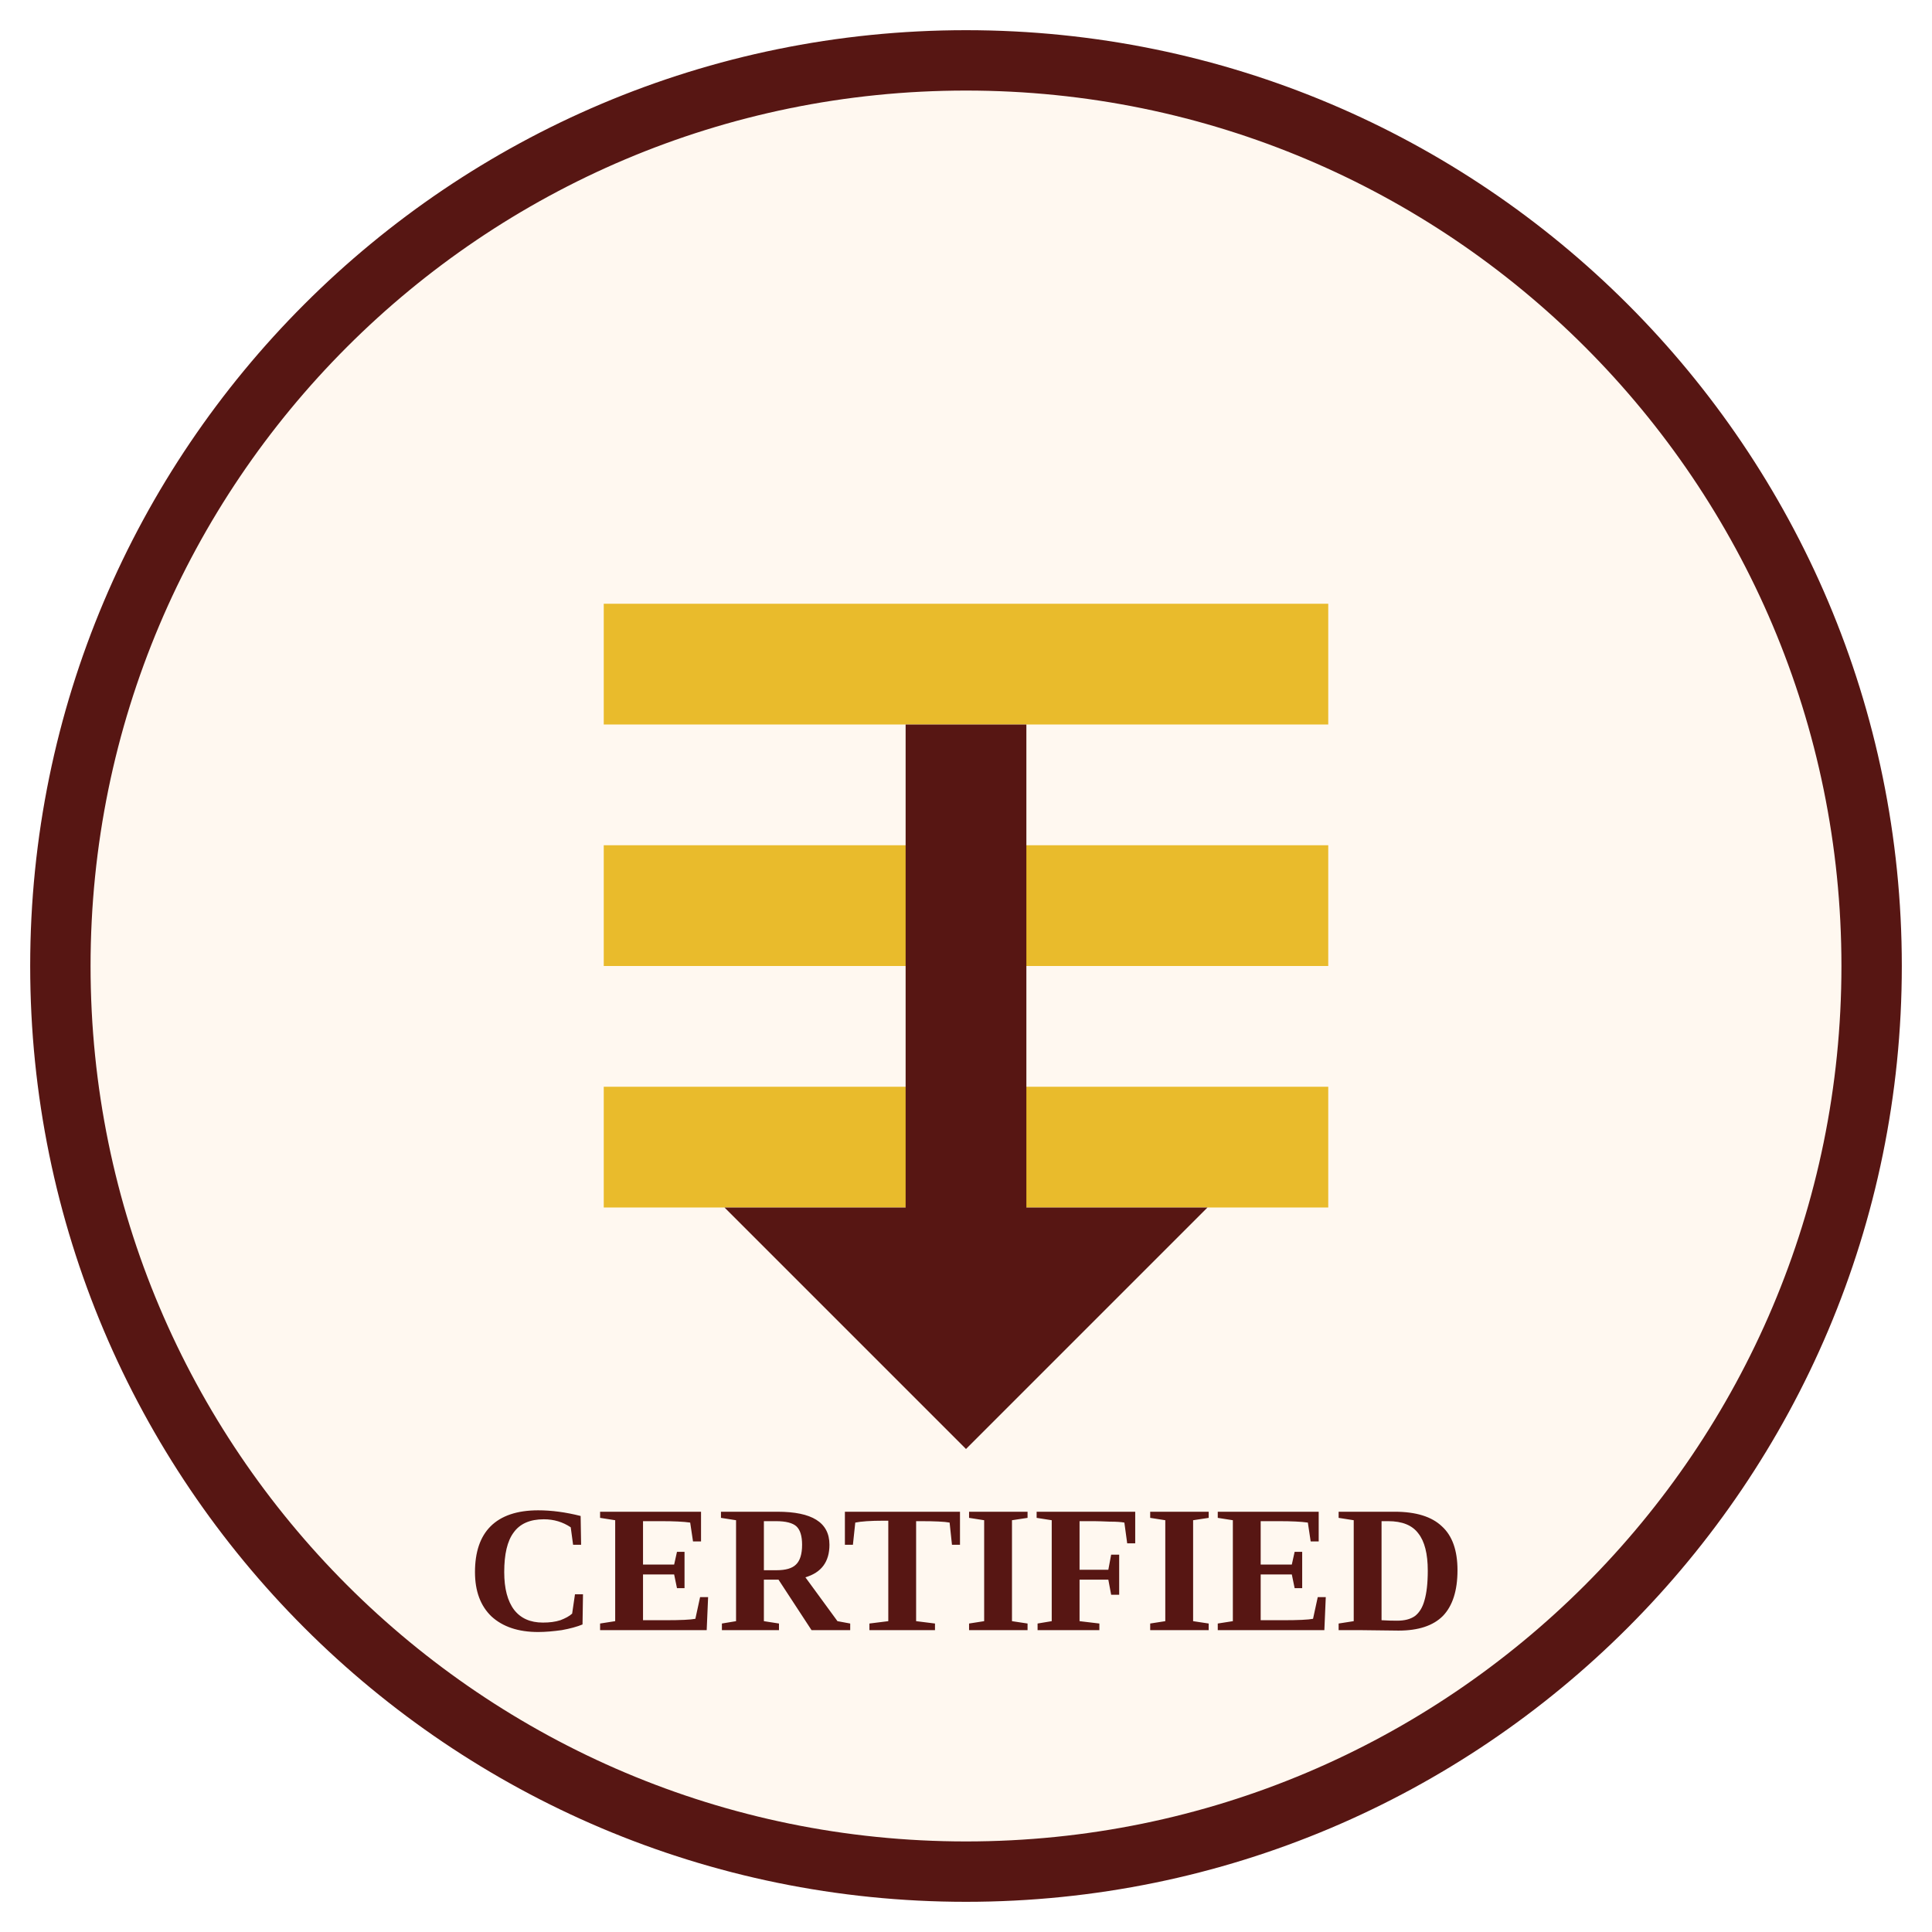
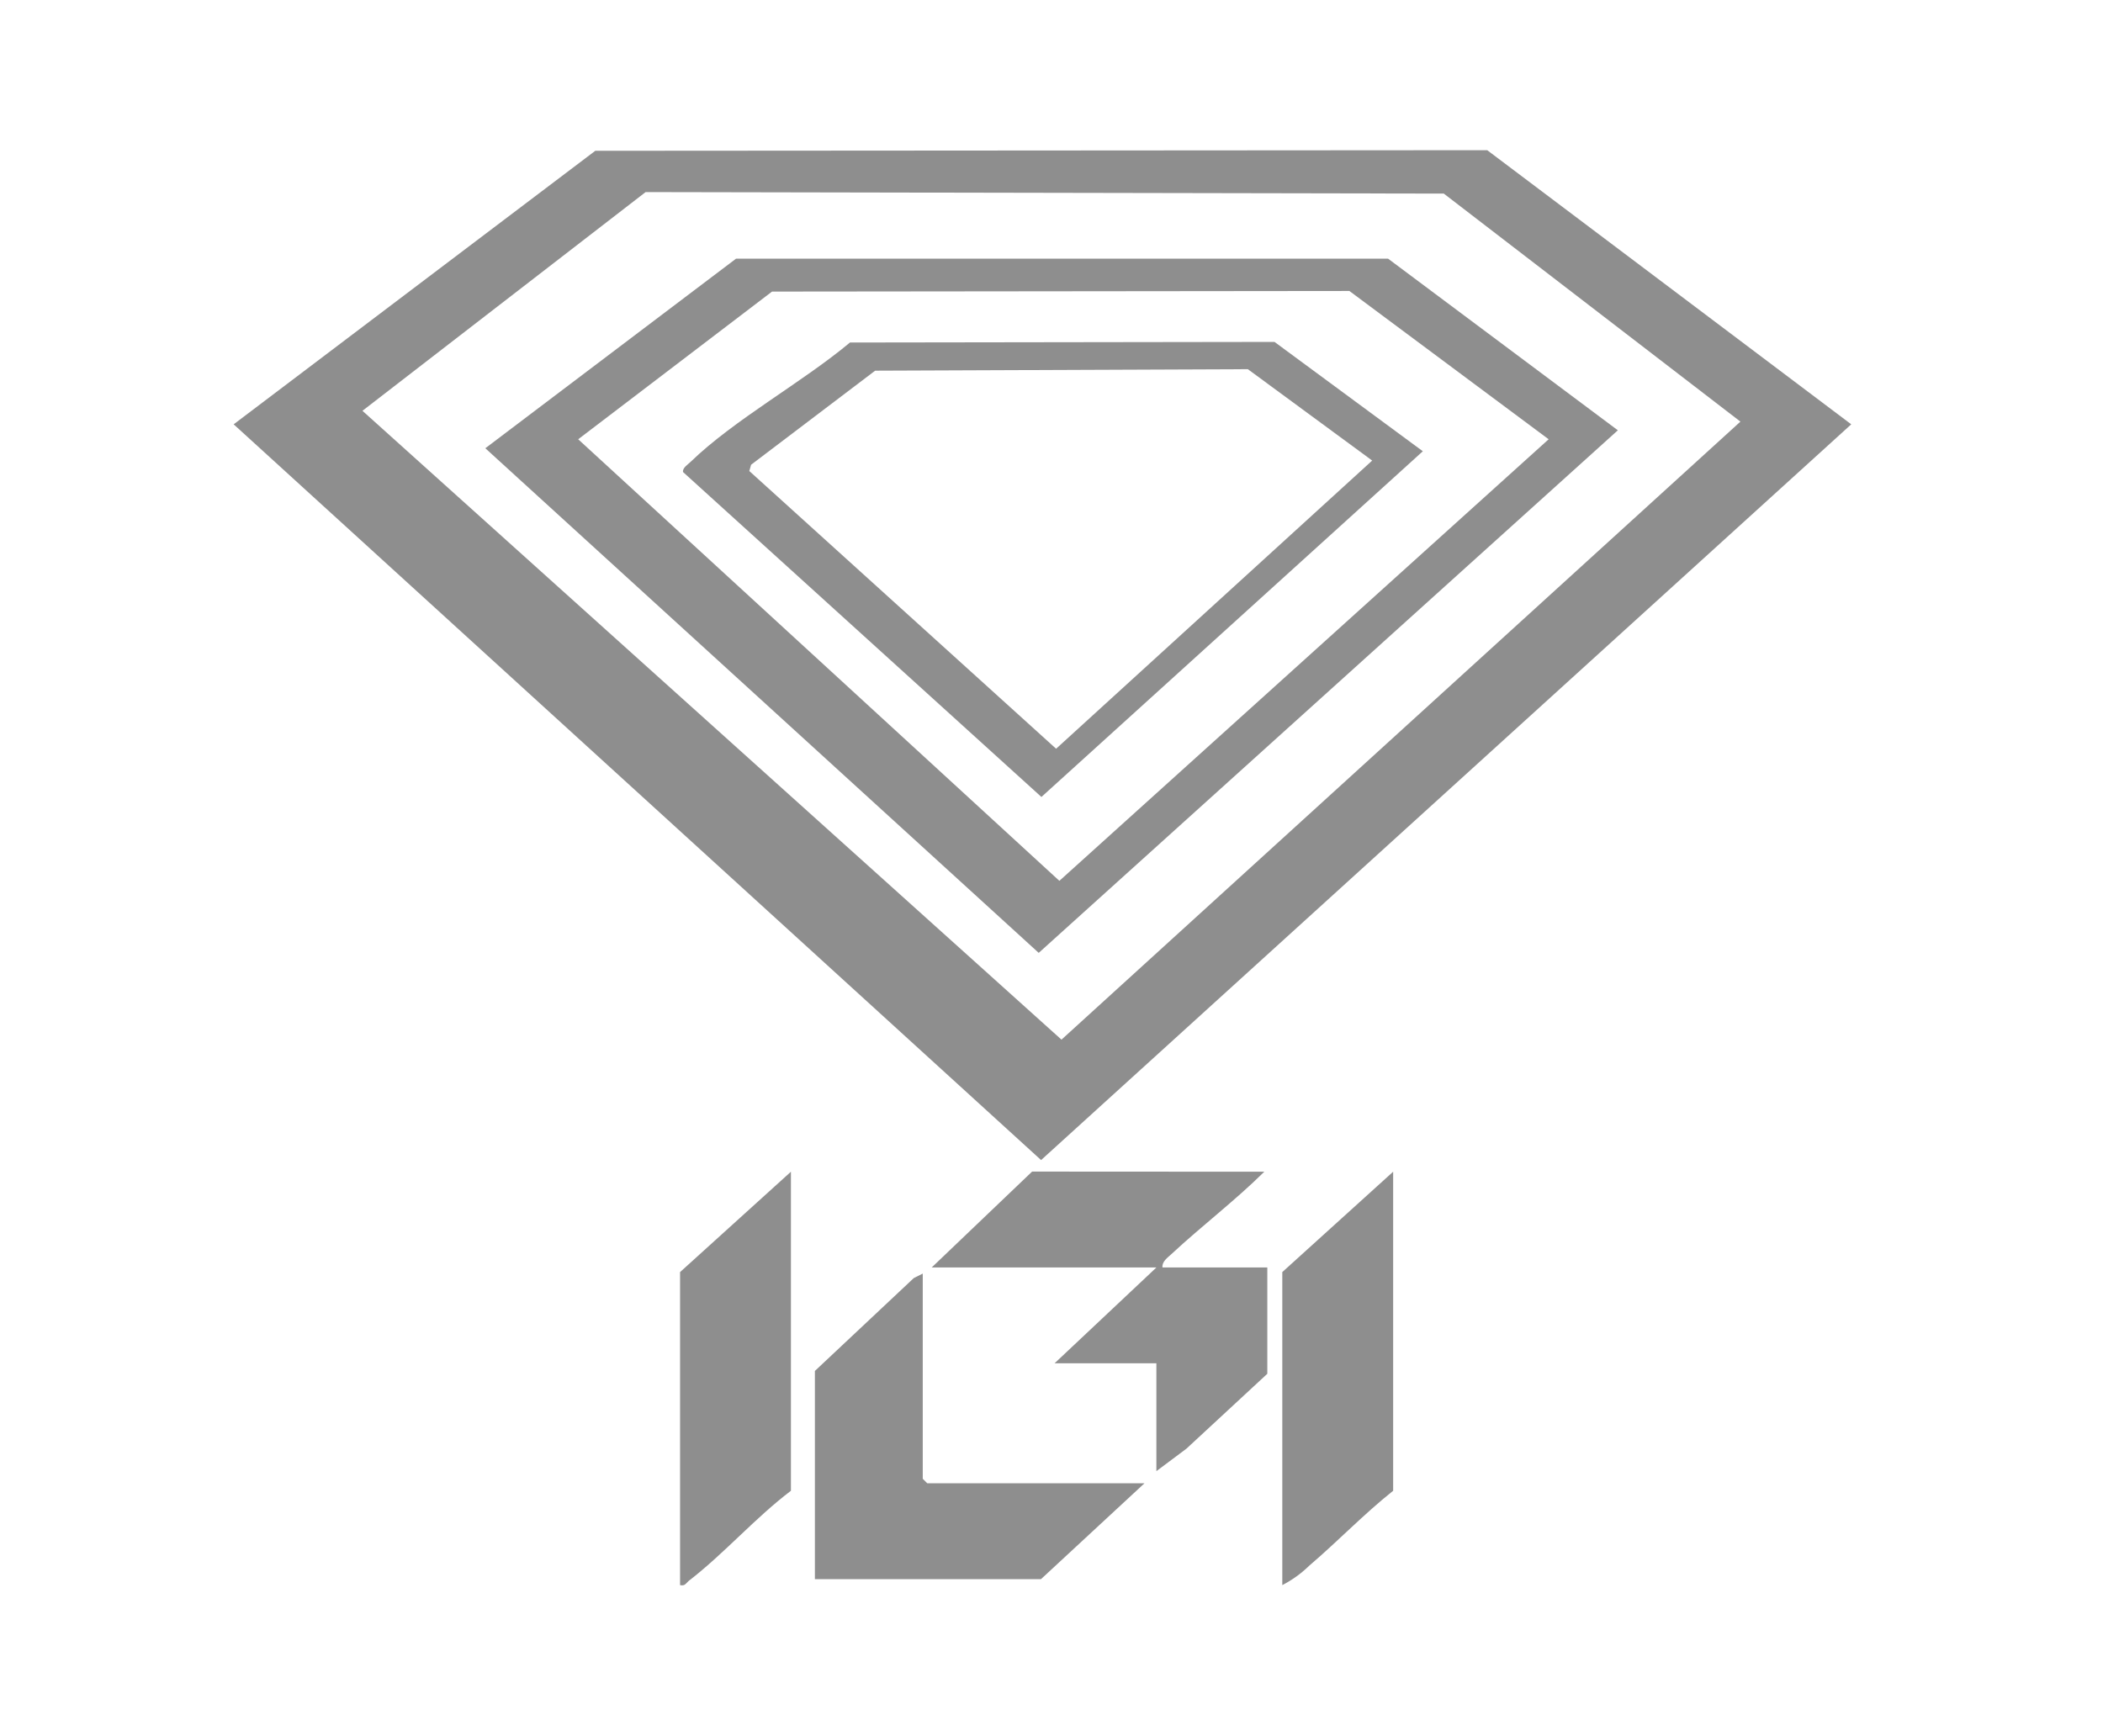
- <svg xmlns="http://www.w3.org/2000/svg" viewBox="0 0 64 64" fill="none">
-   <circle cx="32" cy="32" r="30" stroke="#571613" stroke-width="2" fill="#FFF8F0" />
-   <path d="M20 20h24v4H20zM20 28h24v4H20zM20 36h24v4H20z" fill="#e9bb2c" />
-   <path d="M32 16l-8 8h6v16h4V24h6z" fill="#571613" transform="rotate(180 32 32)" />
-   <text x="32" y="54" text-anchor="middle" font-size="6" fill="#571613" font-weight="bold">CERTIFIED</text>
+ <svg xmlns="http://www.w3.org/2000/svg" width="63" height="52" viewBox="0 0 63 52">
+   <g id="Group_2179" data-name="Group 2179" transform="translate(-4285 -5252)">
+     <rect id="Rectangle_86" data-name="Rectangle 86" width="63" height="52" transform="translate(4285 5252)" opacity="0" />
+     <g id="igi-logo-png_seeklogo-70143" transform="translate(4262 5182.6)">
+       <g id="Group_2177" data-name="Group 2177" transform="translate(43.373 104.506)">
+         <path id="Path_471" data-name="Path 471" d="M272.963,414.9c-.88.871-1.876,1.625-2.782,2.468-.117.108-.287.224-.269.4h3.141v3.186l-2.423,2.244-.9.673v-3.231H266.68l3.052-2.872H263l3.007-2.872Z" transform="translate(-255.461 -414.9)" fill="#8e8e8e" />
+         <path id="Path_472" data-name="Path 472" d="M227.231,448.9v6.148l.135.135h6.507l-3.1,2.872H224v-6.238l2.962-2.782Z" transform="translate(-219.961 -445.848)" fill="#8e8e8e" />
+         <path id="Path_473" data-name="Path 473" d="M380,427.286v-9.379l3.321-3.007v9.559c-.88.7-1.66,1.517-2.513,2.244A3.36,3.36,0,0,1,380,427.286Z" transform="translate(-361.959 -414.9)" fill="#8e8e8e" />
+         <path id="Path_474" data-name="Path 474" d="M179,427.286v-9.379l3.321-3.007v9.559c-1.077.817-1.984,1.867-3.052,2.693C179.18,427.223,179.153,427.322,179,427.286Z" transform="translate(-179 -414.9)" fill="#8e8e8e" />
+       </g>
+       <path id="Path_475" data-name="Path 475" d="M40.833,73.918l26.72-.018,10.905,8.213-24.27,22.044L30,82.113Zm-6.974,7.791,20.94,18.84L75.138,82.032,66.252,75.2l-23.911-.045-8.482,6.552Z" fill="#8e8e8e" />
+       <path id="Path_476" data-name="Path 476" d="M121.512,110.1h19.531l6.884,5.143L130.578,130.9,114,115.781Zm1.077.987-5.807,4.425,14.415,13.23,14.657-13.23-5.969-4.443-17.3.018Z" transform="translate(-76.461 -32.951)" fill="#8e8e8e" />
+       <path id="Path_477" data-name="Path 477" d="M184.972,137.918l12.718-.018,4.443,3.276-11.426,10.358L179.972,141.8c-.027-.126.153-.233.224-.305C181.507,140.225,183.545,139.112,184.972,137.918Zm-3.025,3.842,9.2,8.329,9.469-8.634-3.725-2.738-11.165.045-3.716,2.818-.054.188Z" transform="translate(-136.509 -58.256)" fill="#8e8e8e" />
+     </g>
+   </g>
</svg>
